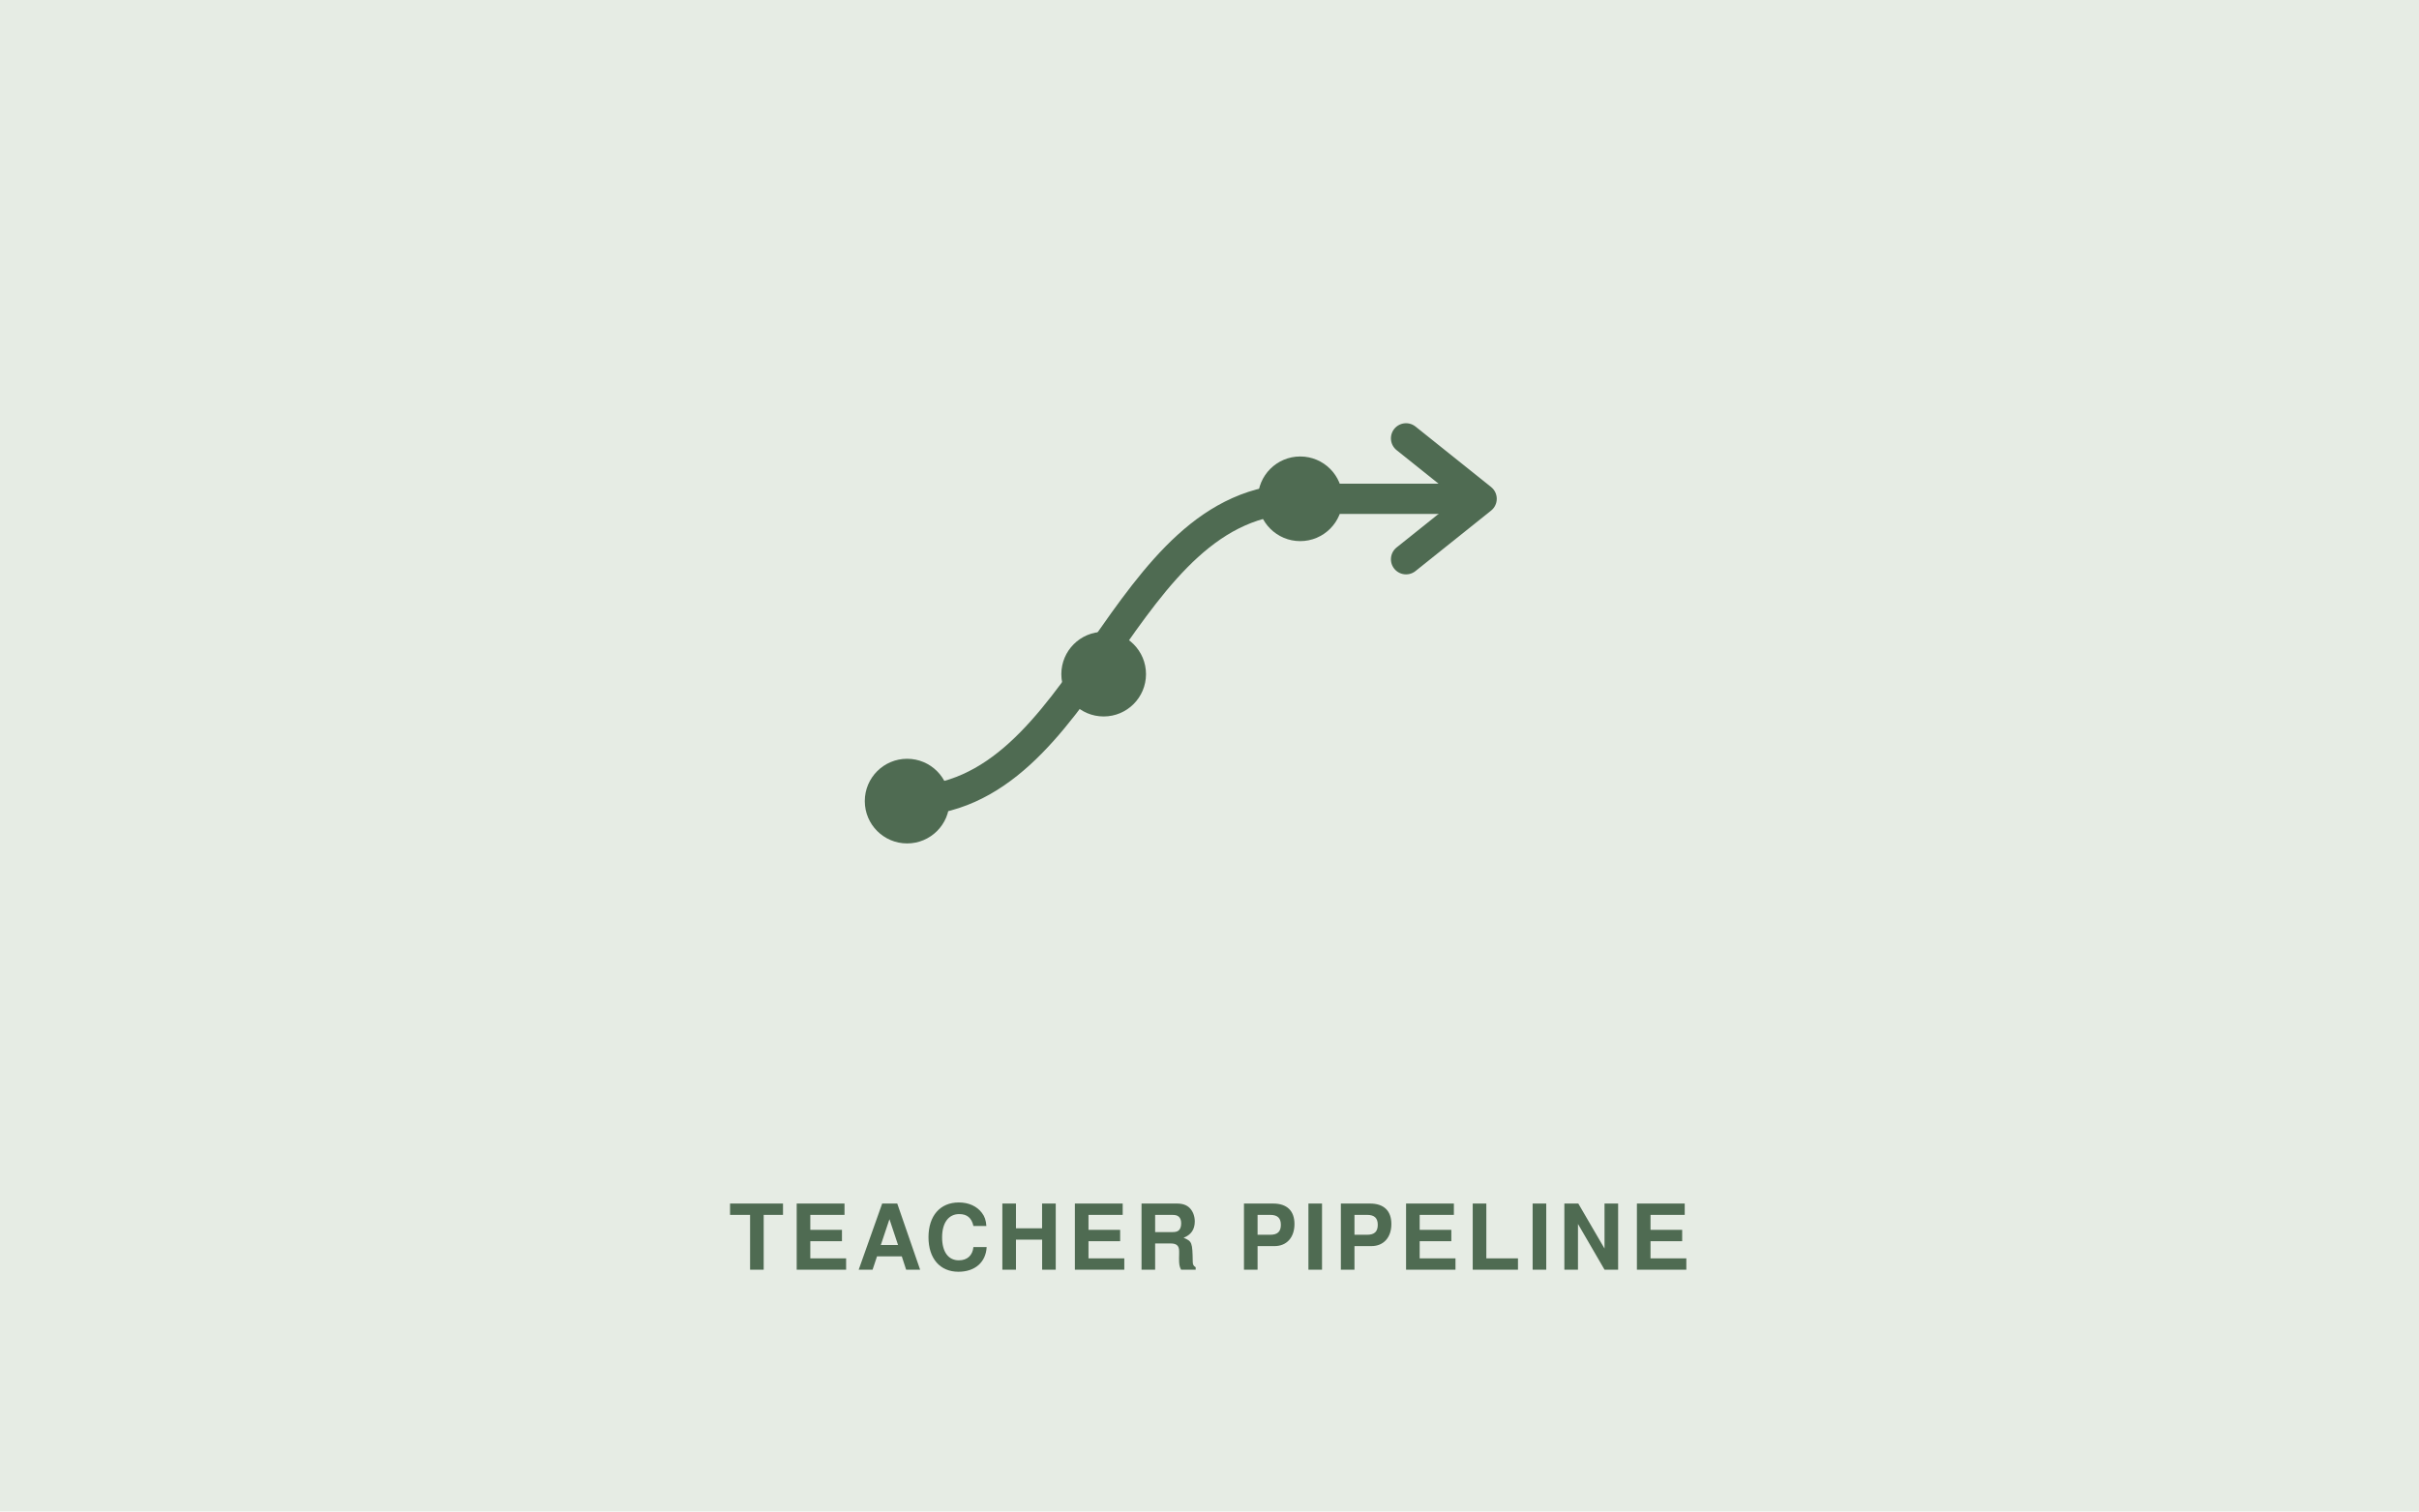
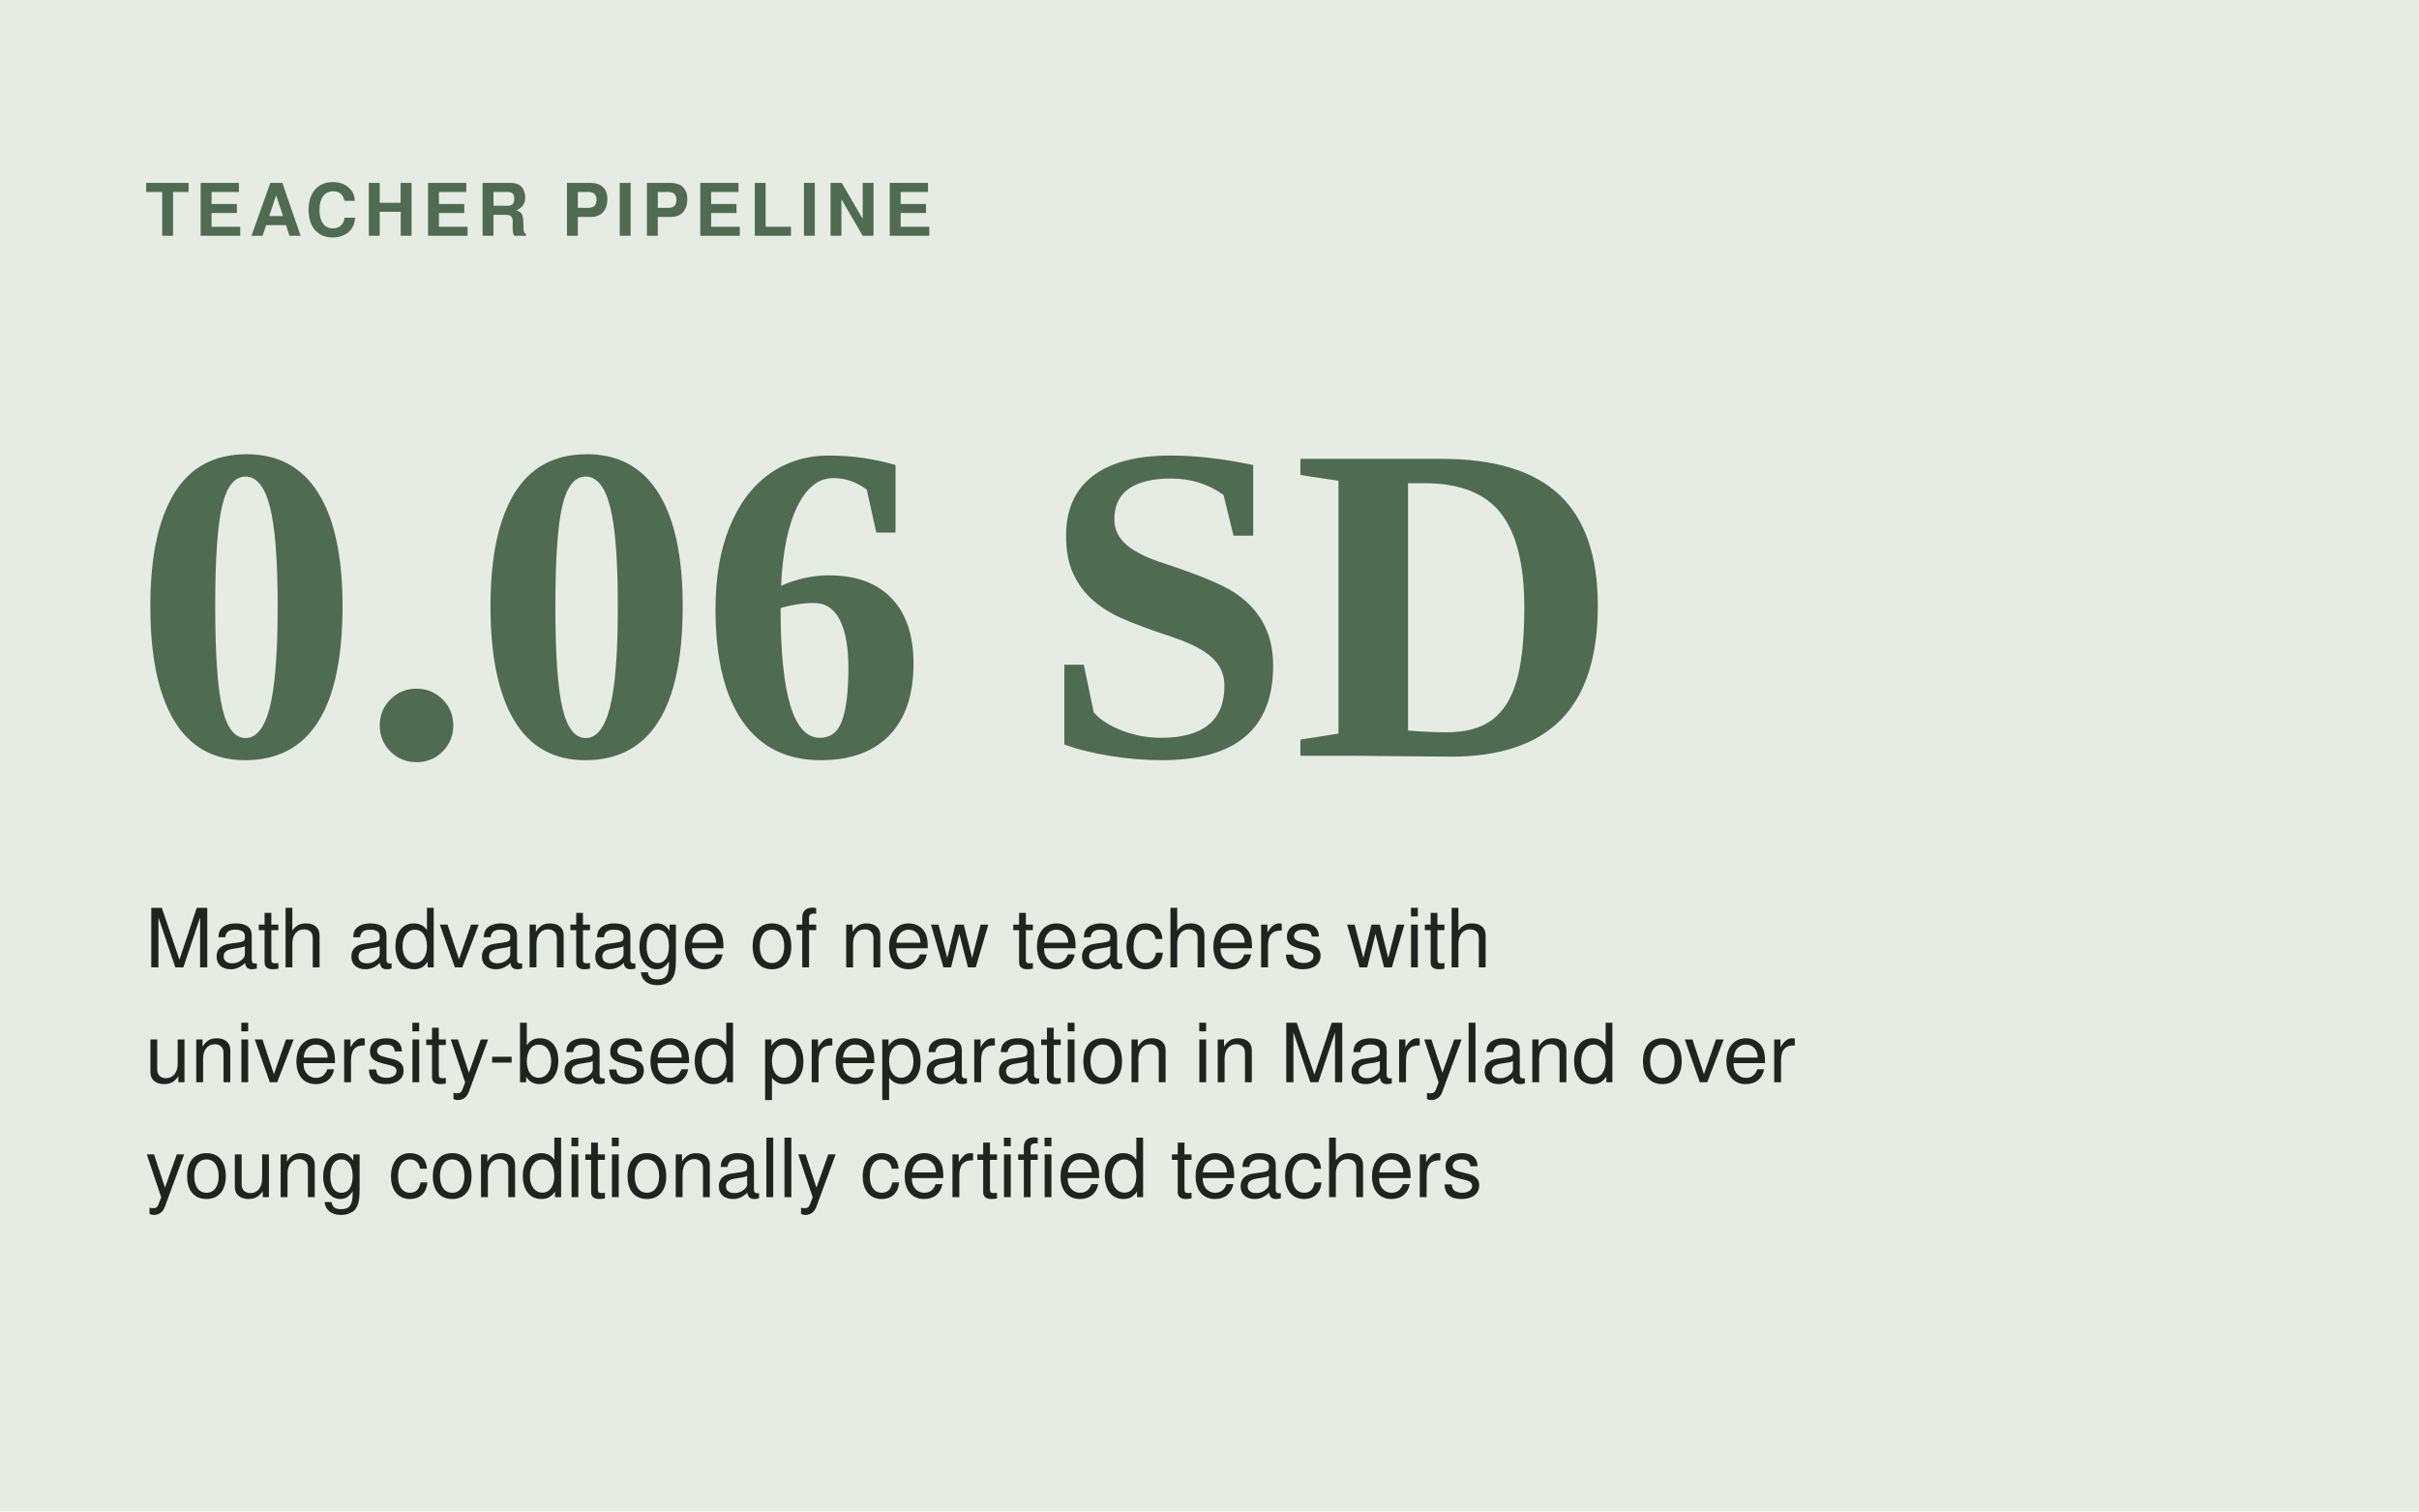
<svg xmlns="http://www.w3.org/2000/svg" viewBox="0 0 800 500" width="800" height="500" role="img">
  <rect width="800" height="500" fill="#E6ECE4" />
-   <g transform="translate(280,95)" fill="none" stroke="#4F6B52" stroke-width="10" stroke-linecap="round" stroke-linejoin="round">
-     <path d="M20 170 C 80 170, 90 70, 150 70 L 205 70" />
-     <path d="M185 50 L 210 70 L 185 90" />
-     <circle cx="20" cy="170" r="14" fill="#4F6B52" stroke="none" />
-     <circle cx="85" cy="128" r="14" fill="#4F6B52" stroke="none" />
-     <circle cx="150" cy="70" r="14" fill="#4F6B52" stroke="none" />
-   </g>
-   <text x="400" y="420" text-anchor="middle" font-family="'Helvetica Neue', Helvetica, Arial, sans-serif" font-size="30" font-weight="600" letter-spacing="2" fill="#4F6B52">TEACHER PIPELINE</text>
+   <text x="48" y="78" font-family="'Helvetica Neue', Helvetica, Arial, sans-serif" font-size="24" font-weight="600" letter-spacing="2" fill="#4F6B52">TEACHER PIPELINE</text>
+   <text x="44" y="250" font-family="Georgia, 'Times New Roman', serif" font-size="150" font-weight="700" fill="#4F6B52">0.06 SD</text>
+   <text x="48" y="320" font-family="'Helvetica Neue', Helvetica, Arial, sans-serif" font-size="27" fill="#1F2421">Math advantage of new teachers with</text>
+   <text x="48" y="358" font-family="'Helvetica Neue', Helvetica, Arial, sans-serif" font-size="27" fill="#1F2421">university-based preparation in Maryland over</text>
+   <text x="48" y="396" font-family="'Helvetica Neue', Helvetica, Arial, sans-serif" font-size="27" fill="#1F2421">young conditionally certified teachers</text>
</svg>
